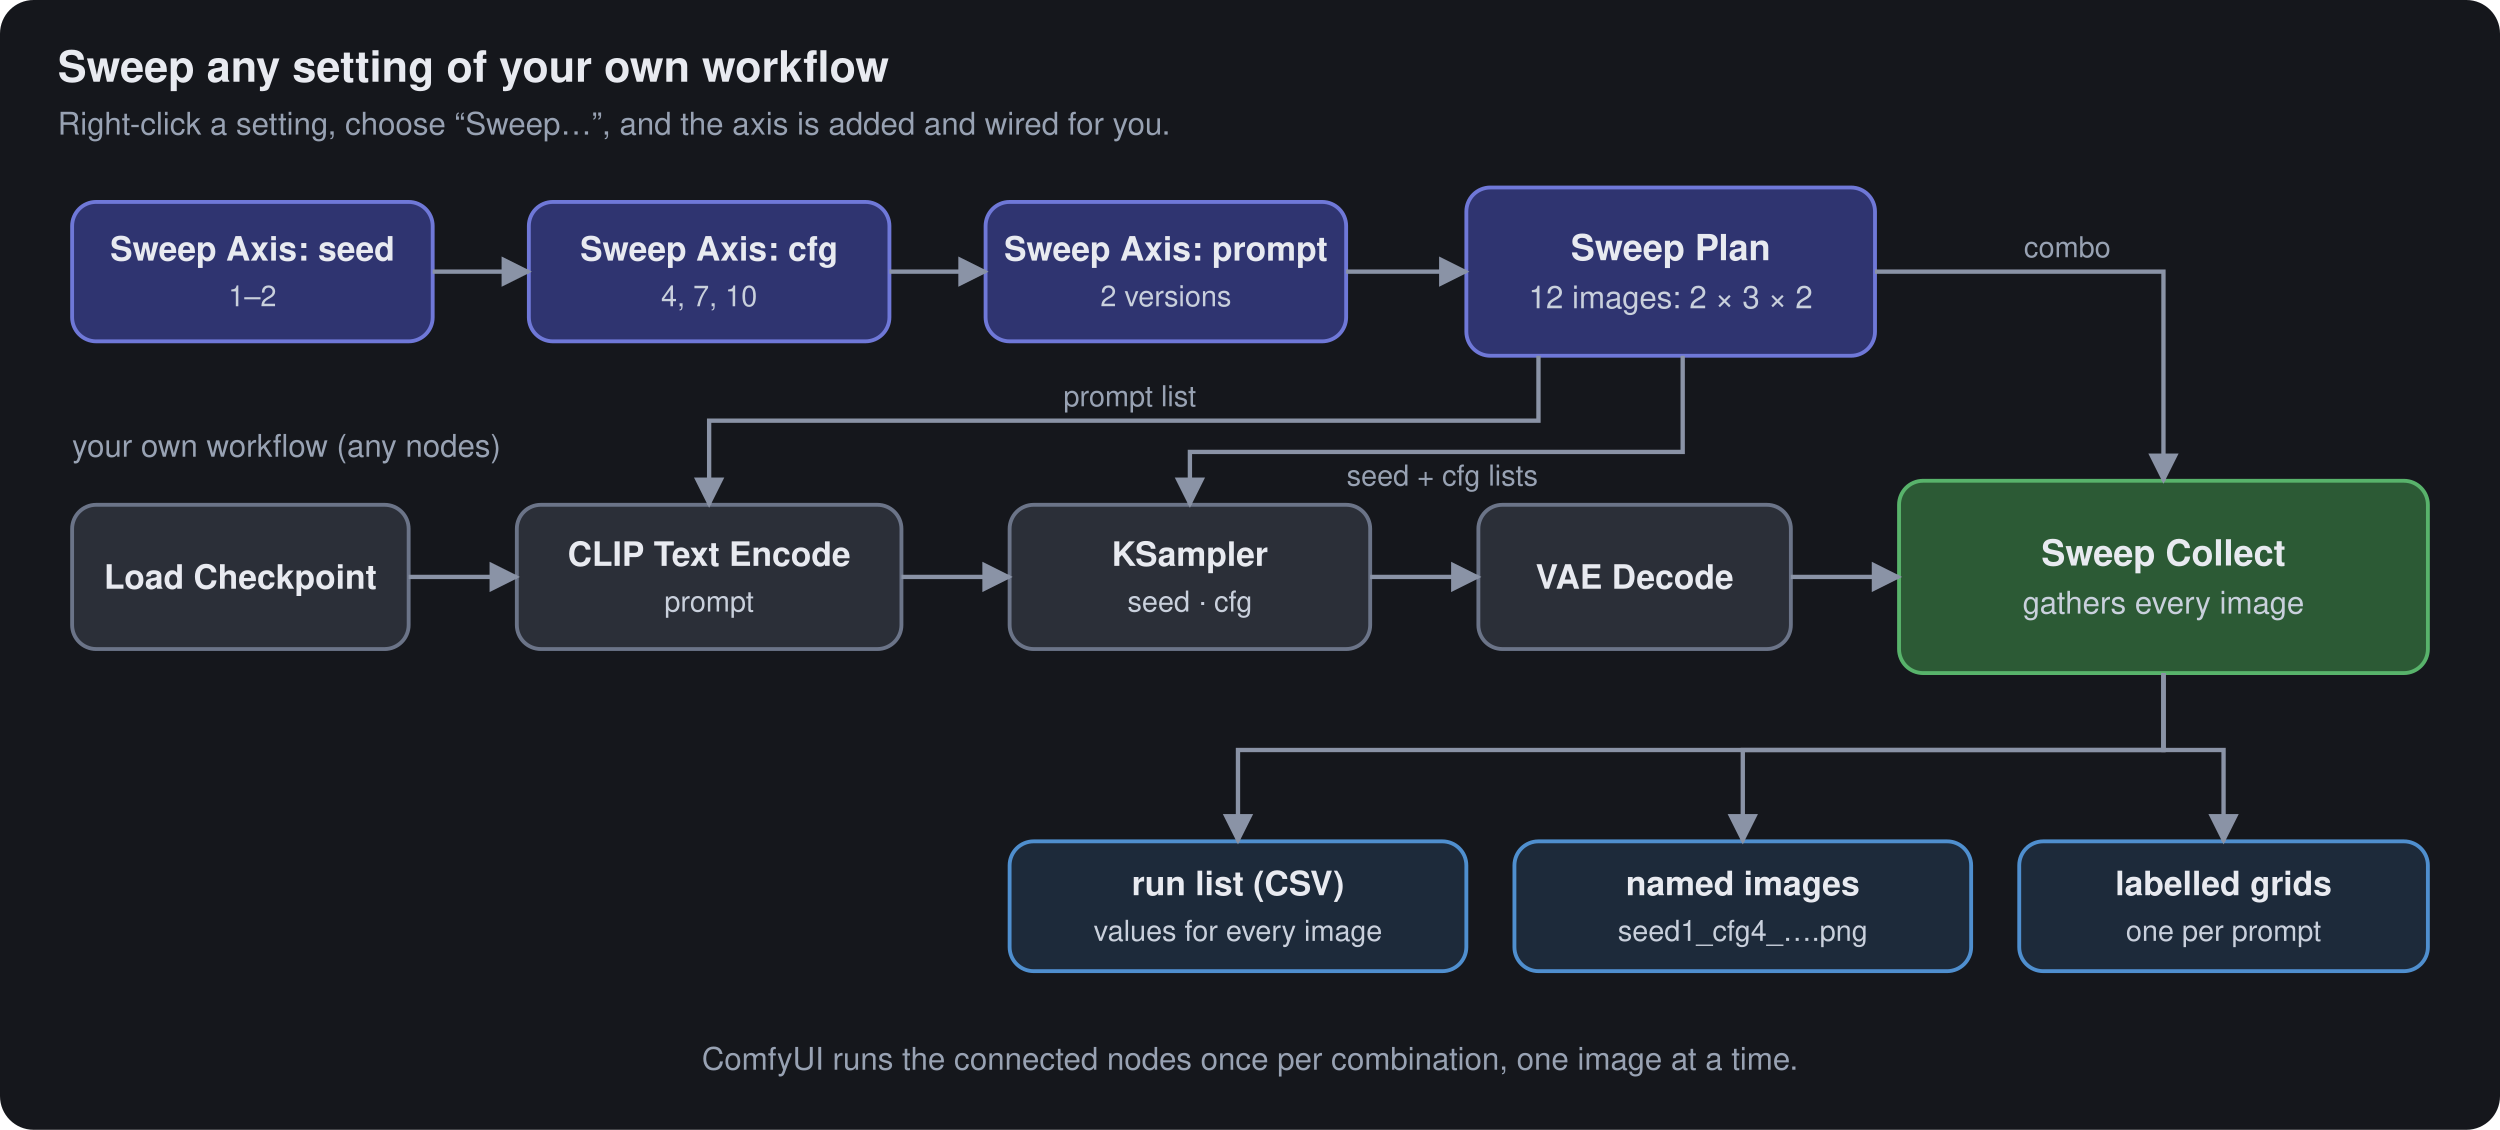
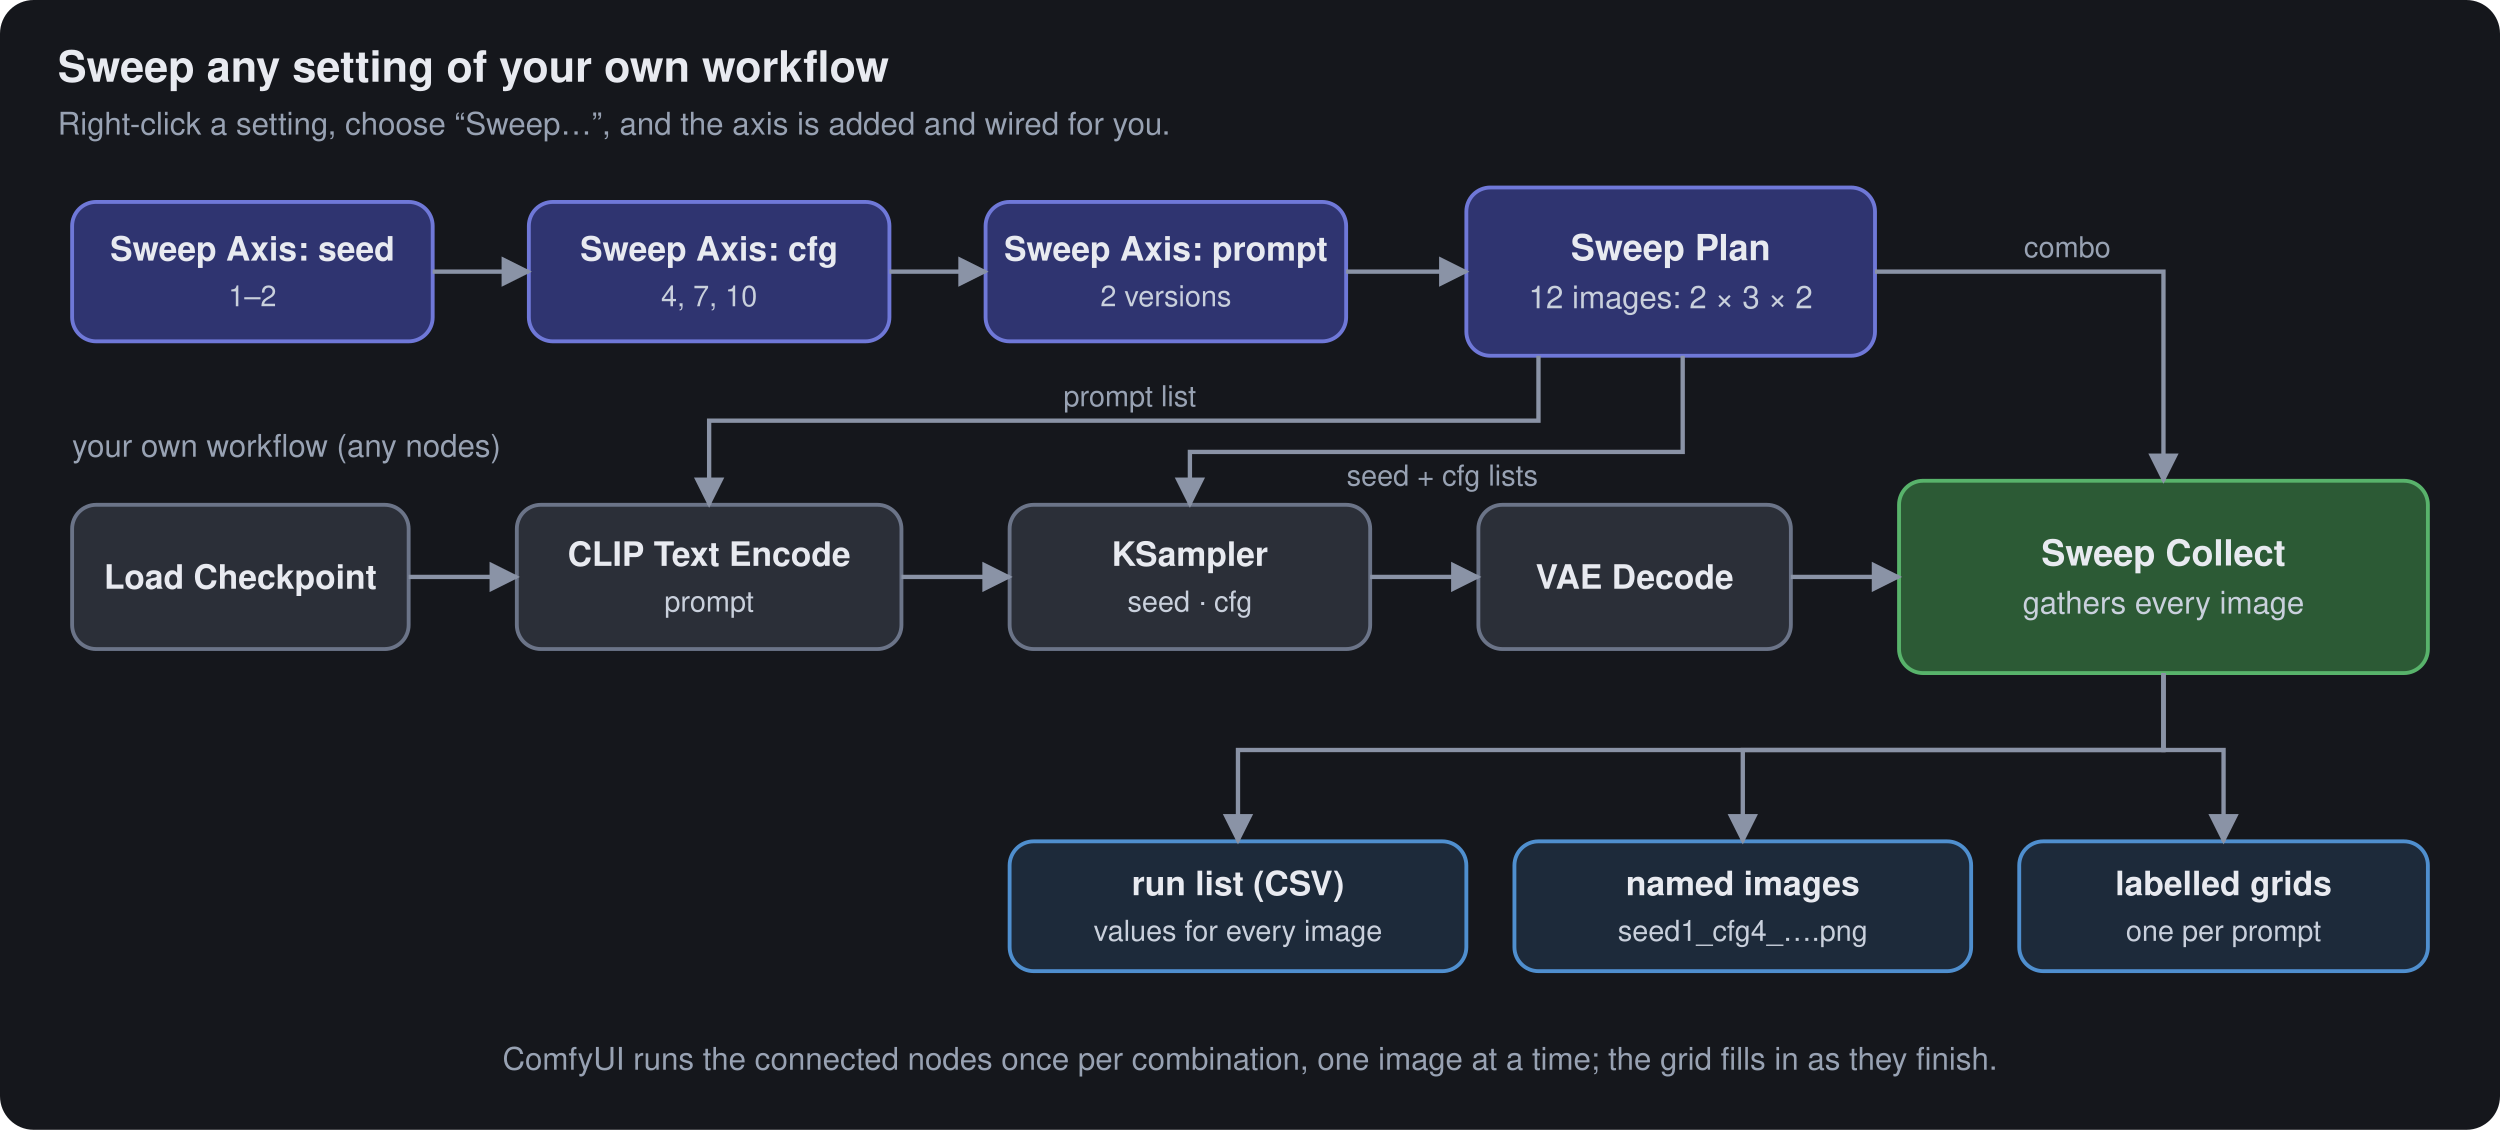
<svg xmlns="http://www.w3.org/2000/svg" width="1040" height="470" viewBox="0 0 1040 470" role="img" aria-label="Sweep any setting of your own workflow">
  <defs>
    <marker id="arrow" viewBox="0 0 10 10" refX="9" refY="5" markerWidth="7" markerHeight="7" orient="auto-start-reverse">
      <path d="M 0 0 L 10 5 L 0 10 z" fill="#8a93a6" />
    </marker>
  </defs>
  <rect width="1040" height="470" rx="14" fill="#15171c" />
  <text x="24" y="34" text-anchor="start" font-size="18" font-weight="600" fill="#e8eaf0" font-family="Segoe UI, Helvetica, Arial, sans-serif">Sweep any setting of your own workflow</text>
  <text x="24" y="56" text-anchor="start" font-size="13" font-weight="400" fill="#98a2b3" font-family="Segoe UI, Helvetica, Arial, sans-serif">Right-click a setting, choose “Sweep…”, and the axis is added and wired for you.</text>
  <rect x="30" y="84" width="150" height="58" rx="10" fill="#2f3470" stroke="#6f78d8" stroke-width="1.6" />
  <text x="105.0" y="108.4" text-anchor="middle" font-size="14" font-weight="600" fill="#e8eaf0" font-family="Segoe UI, Helvetica, Arial, sans-serif">Sweep Axis: seed</text>
  <text x="105.0" y="127.4" text-anchor="middle" font-size="12" font-weight="400" fill="#c9d0dc" font-family="Segoe UI, Helvetica, Arial, sans-serif">1–2</text>
  <rect x="220" y="84" width="150" height="58" rx="10" fill="#2f3470" stroke="#6f78d8" stroke-width="1.6" />
  <text x="295.0" y="108.4" text-anchor="middle" font-size="14" font-weight="600" fill="#e8eaf0" font-family="Segoe UI, Helvetica, Arial, sans-serif">Sweep Axis: cfg</text>
  <text x="295.0" y="127.4" text-anchor="middle" font-size="12" font-weight="400" fill="#c9d0dc" font-family="Segoe UI, Helvetica, Arial, sans-serif">4, 7, 10</text>
  <rect x="410" y="84" width="150" height="58" rx="10" fill="#2f3470" stroke="#6f78d8" stroke-width="1.6" />
  <text x="485.0" y="108.4" text-anchor="middle" font-size="14" font-weight="600" fill="#e8eaf0" font-family="Segoe UI, Helvetica, Arial, sans-serif">Sweep Axis: prompt</text>
  <text x="485.0" y="127.4" text-anchor="middle" font-size="12" font-weight="400" fill="#c9d0dc" font-family="Segoe UI, Helvetica, Arial, sans-serif">2 versions</text>
  <rect x="610" y="78" width="170" height="70" rx="10" fill="#2f3470" stroke="#6f78d8" stroke-width="1.6" />
  <text x="695.0" y="108.25" text-anchor="middle" font-size="15" font-weight="600" fill="#e8eaf0" font-family="Segoe UI, Helvetica, Arial, sans-serif">Sweep Plan</text>
  <text x="695.0" y="128.25" text-anchor="middle" font-size="13" font-weight="400" fill="#c9d0dc" font-family="Segoe UI, Helvetica, Arial, sans-serif">12 images: 2 × 3 × 2</text>
  <path d="M 180 113 L 220 113" fill="none" stroke="#8a93a6" stroke-width="1.8" marker-end="url(#arrow)" />
  <path d="M 370 113 L 410 113" fill="none" stroke="#8a93a6" stroke-width="1.8" marker-end="url(#arrow)" />
  <path d="M 560 113 L 610 113" fill="none" stroke="#8a93a6" stroke-width="1.8" marker-end="url(#arrow)" />
  <text x="30" y="190" text-anchor="start" font-size="13" font-weight="400" fill="#98a2b3" font-family="Segoe UI, Helvetica, Arial, sans-serif">your own workflow (any nodes)</text>
  <rect x="30" y="210" width="140" height="60" rx="10" fill="#2b2f38" stroke="#6b7488" stroke-width="1.6" />
  <text x="100.0" y="244.9" text-anchor="middle" font-size="14" font-weight="600" fill="#e8eaf0" font-family="Segoe UI, Helvetica, Arial, sans-serif">Load Checkpoint</text>
  <rect x="215" y="210" width="160" height="60" rx="10" fill="#2b2f38" stroke="#6b7488" stroke-width="1.6" />
  <text x="295.0" y="235.4" text-anchor="middle" font-size="14" font-weight="600" fill="#e8eaf0" font-family="Segoe UI, Helvetica, Arial, sans-serif">CLIP Text Encode</text>
  <text x="295.0" y="254.4" text-anchor="middle" font-size="12" font-weight="400" fill="#c9d0dc" font-family="Segoe UI, Helvetica, Arial, sans-serif">prompt</text>
  <rect x="420" y="210" width="150" height="60" rx="10" fill="#2b2f38" stroke="#6b7488" stroke-width="1.6" />
  <text x="495.0" y="235.4" text-anchor="middle" font-size="14" font-weight="600" fill="#e8eaf0" font-family="Segoe UI, Helvetica, Arial, sans-serif">KSampler</text>
  <text x="495.0" y="254.4" text-anchor="middle" font-size="12" font-weight="400" fill="#c9d0dc" font-family="Segoe UI, Helvetica, Arial, sans-serif">seed · cfg</text>
  <rect x="615" y="210" width="130" height="60" rx="10" fill="#2b2f38" stroke="#6b7488" stroke-width="1.6" />
  <text x="680.0" y="244.9" text-anchor="middle" font-size="14" font-weight="600" fill="#e8eaf0" font-family="Segoe UI, Helvetica, Arial, sans-serif">VAE Decode</text>
  <rect x="790" y="200" width="220" height="80" rx="10" fill="#2c5a35" stroke="#58b36b" stroke-width="1.6" />
  <text x="900.0" y="235.25" text-anchor="middle" font-size="15" font-weight="600" fill="#e8eaf0" font-family="Segoe UI, Helvetica, Arial, sans-serif">Sweep Collect</text>
  <text x="900.0" y="255.25" text-anchor="middle" font-size="13" font-weight="400" fill="#c9d0dc" font-family="Segoe UI, Helvetica, Arial, sans-serif">gathers every image</text>
  <path d="M 170 240 L 215 240" fill="none" stroke="#8a93a6" stroke-width="1.8" marker-end="url(#arrow)" />
  <path d="M 375 240 L 420 240" fill="none" stroke="#8a93a6" stroke-width="1.8" marker-end="url(#arrow)" />
  <path d="M 570 240 L 615 240" fill="none" stroke="#8a93a6" stroke-width="1.8" marker-end="url(#arrow)" />
  <path d="M 745 240 L 790 240" fill="none" stroke="#8a93a6" stroke-width="1.8" marker-end="url(#arrow)" />
  <path d="M 640 148 L 640 175 L 295 175 L 295 210" fill="none" stroke="#8a93a6" stroke-width="1.8" marker-end="url(#arrow)" />
  <text x="470" y="169" text-anchor="middle" font-size="12" font-weight="400" fill="#98a2b3" font-family="Segoe UI, Helvetica, Arial, sans-serif">prompt list</text>
  <path d="M 700 148 L 700 188 L 495 188 L 495 210" fill="none" stroke="#8a93a6" stroke-width="1.8" marker-end="url(#arrow)" />
  <text x="600" y="202" text-anchor="middle" font-size="12" font-weight="400" fill="#98a2b3" font-family="Segoe UI, Helvetica, Arial, sans-serif">seed + cfg lists</text>
  <path d="M 780 113 L 900 113 L 900 200" fill="none" stroke="#8a93a6" stroke-width="1.8" marker-end="url(#arrow)" />
  <text x="860" y="107" text-anchor="middle" font-size="12" font-weight="400" fill="#98a2b3" font-family="Segoe UI, Helvetica, Arial, sans-serif">combo</text>
  <rect x="630" y="350" width="190" height="54" rx="10" fill="#1d2a3a" stroke="#4f8fcf" stroke-width="1.6" />
  <text x="725.0" y="372.4" text-anchor="middle" font-size="14" font-weight="600" fill="#e8eaf0" font-family="Segoe UI, Helvetica, Arial, sans-serif">named images</text>
  <text x="725.0" y="391.4" text-anchor="middle" font-size="12" font-weight="400" fill="#c9d0dc" font-family="Segoe UI, Helvetica, Arial, sans-serif">seed1_cfg4_….png</text>
  <rect x="840" y="350" width="170" height="54" rx="10" fill="#1d2a3a" stroke="#4f8fcf" stroke-width="1.6" />
  <text x="925.0" y="372.4" text-anchor="middle" font-size="14" font-weight="600" fill="#e8eaf0" font-family="Segoe UI, Helvetica, Arial, sans-serif">labelled grids</text>
  <text x="925.0" y="391.4" text-anchor="middle" font-size="12" font-weight="400" fill="#c9d0dc" font-family="Segoe UI, Helvetica, Arial, sans-serif">one per prompt</text>
  <rect x="420" y="350" width="190" height="54" rx="10" fill="#1d2a3a" stroke="#4f8fcf" stroke-width="1.6" />
  <text x="515.0" y="372.4" text-anchor="middle" font-size="14" font-weight="600" fill="#e8eaf0" font-family="Segoe UI, Helvetica, Arial, sans-serif">run list (CSV)</text>
  <text x="515.0" y="391.4" text-anchor="middle" font-size="12" font-weight="400" fill="#c9d0dc" font-family="Segoe UI, Helvetica, Arial, sans-serif">values for every image</text>
  <path d="M 900 280 L 900 312 L 725 312 L 725 350" fill="none" stroke="#8a93a6" stroke-width="1.8" marker-end="url(#arrow)" />
  <path d="M 900 280 L 900 312 L 925 312 L 925 350" fill="none" stroke="#8a93a6" stroke-width="1.8" marker-end="url(#arrow)" />
  <path d="M 900 280 L 900 312 L 515 312 L 515 350" fill="none" stroke="#8a93a6" stroke-width="1.8" marker-end="url(#arrow)" />
-   <text x="520" y="445" text-anchor="middle" font-size="13" font-weight="400" fill="#98a2b3" font-family="Segoe UI, Helvetica, Arial, sans-serif">ComfyUI runs the connected nodes once per combination, one image at a time.</text>
+   <text x="520" y="445" text-anchor="middle" font-size="13" font-weight="400" fill="#98a2b3" font-family="Segoe UI, Helvetica, Arial, sans-serif">ComfyUI runs the connected nodes once per combination, one image at a time; the grid fills in as they finish.</text>
</svg>
